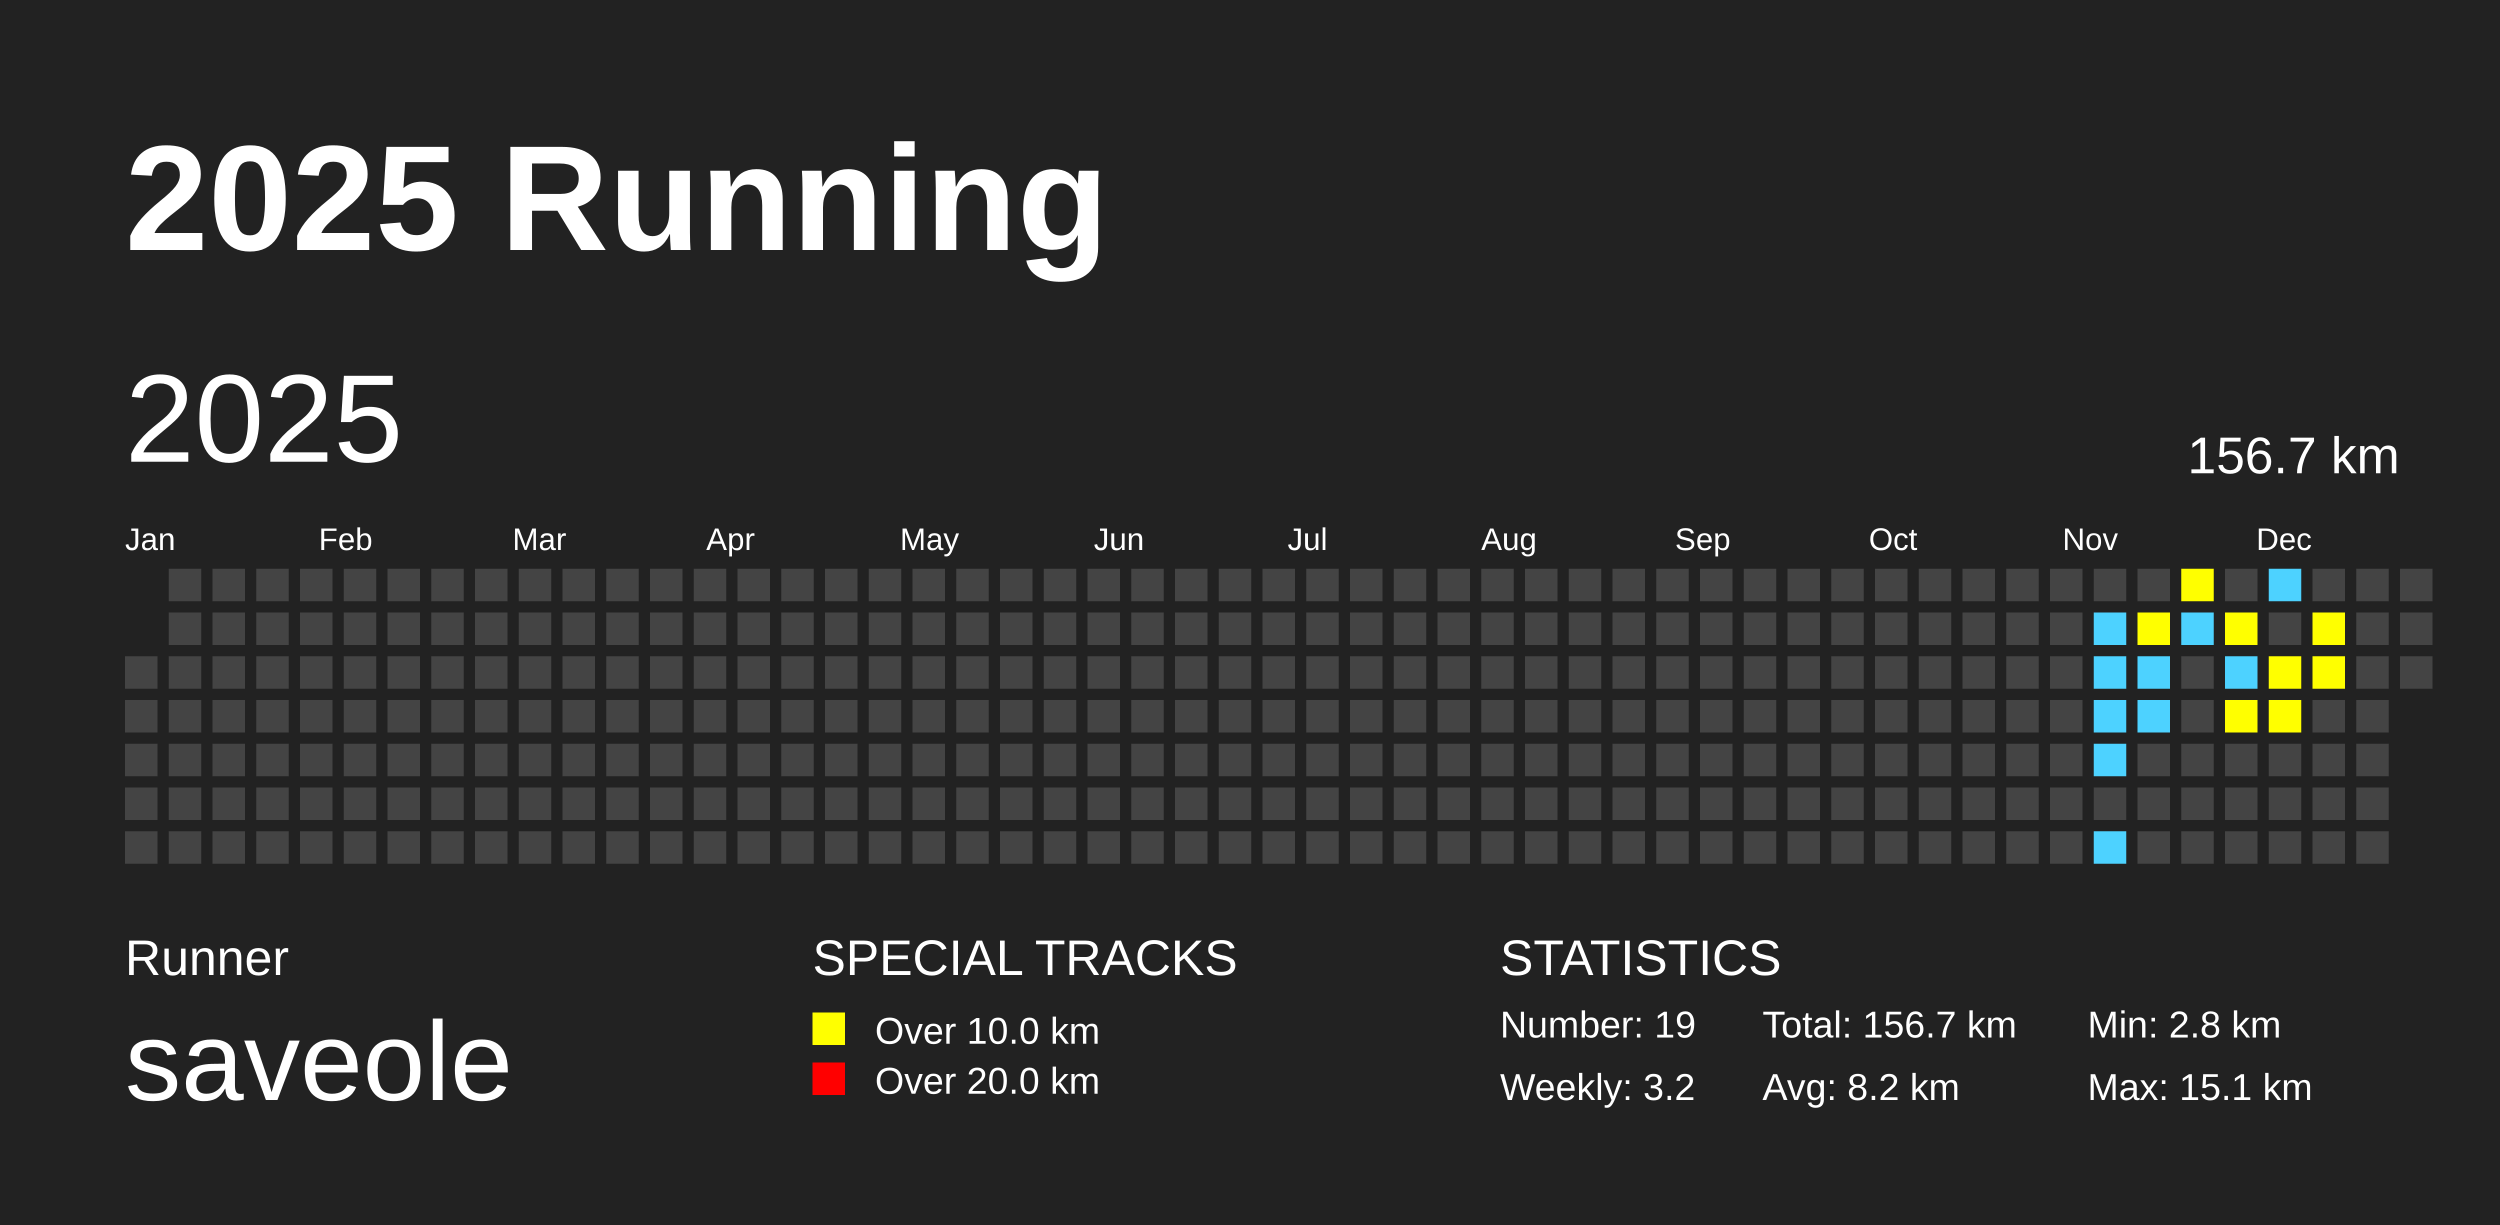
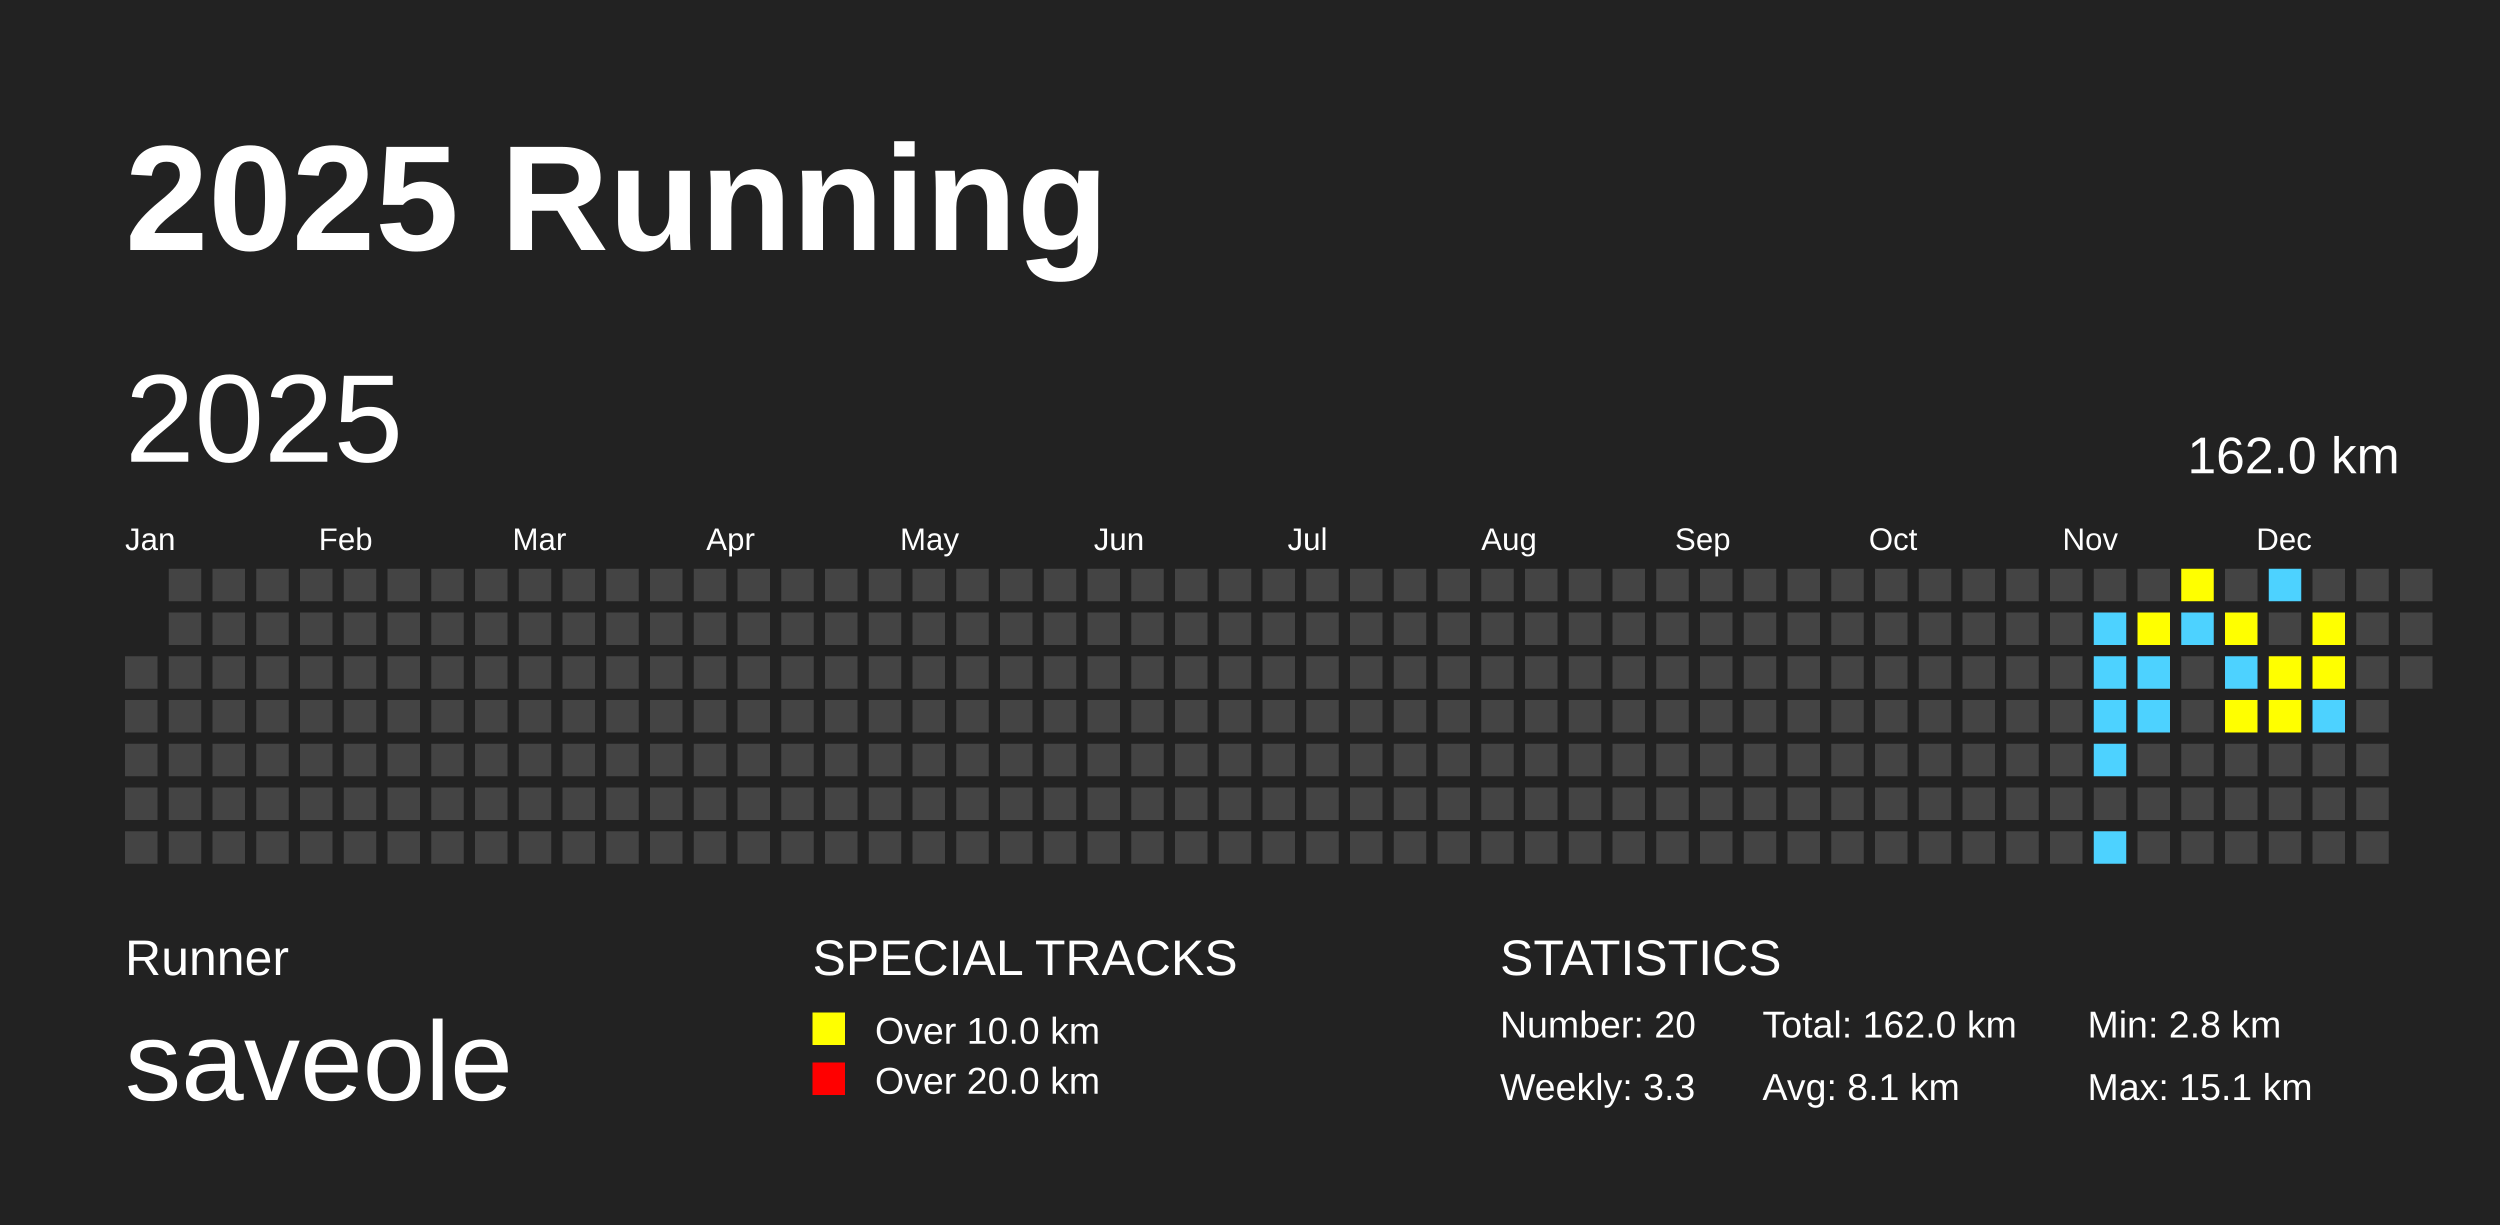
<svg xmlns="http://www.w3.org/2000/svg" baseProfile="full" height="98mm" version="1.1" viewBox="0,0,200,98" width="200mm">
  <defs />
  <rect fill="#222222" height="98" width="200" x="0" y="0" />
  <text fill="#FFFFFF" style="font-size:12px; font-family:Arial; font-weight:bold;" x="10" y="20">2025 Running</text>
  <text fill="#FFFFFF" style="font-size:4px; font-family:Arial" x="10" y="78">Runner</text>
  <text fill="#FFFFFF" style="font-size:9px; font-family:Arial" x="10" y="88">saveole</text>
  <text fill="#FFFFFF" style="font-size:4px; font-family:Arial" x="65" y="78">SPECIAL TRACKS</text>
  <rect fill="yellow" height="2.6" width="2.6" x="65" y="81" />
  <text fill="#FFFFFF" style="font-size:3px; font-family:Arial" x="70" y="83.5">Over 10.0 km</text>
  <rect fill="red" height="2.6" width="2.6" x="65" y="85" />
  <text fill="#FFFFFF" style="font-size:3px; font-family:Arial" x="70" y="87.5">Over 20.0 km</text>
  <text fill="#FFFFFF" style="font-size:4px; font-family:Arial" x="120" y="78">STATISTICS</text>
-   <text fill="#FFFFFF" style="font-size:3px; font-family:Arial" x="120" y="83">Number: 19</text>
-   <text fill="#FFFFFF" style="font-size:3px; font-family:Arial" x="120" y="88">Weekly: 3.2</text>
-   <text fill="#FFFFFF" style="font-size:3px; font-family:Arial" x="141" y="83">Total: 156.7 km</text>
-   <text fill="#FFFFFF" style="font-size:3px; font-family:Arial" x="141" y="88">Avg: 8.2 km</text>
+   <text fill="#FFFFFF" style="font-size:3px; font-family:Arial" x="120" y="83">Number: 20</text>
+   <text fill="#FFFFFF" style="font-size:3px; font-family:Arial" x="120" y="88">Weekly: 3.3</text>
+   <text fill="#FFFFFF" style="font-size:3px; font-family:Arial" x="141" y="83">Total: 162.0 km</text>
+   <text fill="#FFFFFF" style="font-size:3px; font-family:Arial" x="141" y="88">Avg: 8.1 km</text>
  <text fill="#FFFFFF" style="font-size:3px; font-family:Arial" x="167" y="83">Min: 2.8 km</text>
  <text fill="#FFFFFF" style="font-size:3px; font-family:Arial" x="167" y="88">Max: 15.1 km</text>
  <text dominant-baseline="hanging" fill="#FFFFFF" style="font-size:10.0px; font-family:Arial;" x="10" y="30">2025</text>
-   <text dominant-baseline="hanging" fill="#FFFFFF" style="font-size:4.125px; font-family:Arial;" x="175" y="35">156.7 km</text>
+   <text dominant-baseline="hanging" fill="#FFFFFF" style="font-size:4.125px; font-family:Arial;" x="175" y="35">162.0 km</text>
  <text fill="#FFFFFF" style="font-size:2.5px; font-family:Arial" x="10.0" y="44">Jan</text>
  <text fill="#FFFFFF" style="font-size:2.5px; font-family:Arial" x="25.5" y="44">Feb</text>
  <text fill="#FFFFFF" style="font-size:2.5px; font-family:Arial" x="41.0" y="44">Mar</text>
  <text fill="#FFFFFF" style="font-size:2.5px; font-family:Arial" x="56.5" y="44">Apr</text>
  <text fill="#FFFFFF" style="font-size:2.5px; font-family:Arial" x="72.0" y="44">May</text>
  <text fill="#FFFFFF" style="font-size:2.5px; font-family:Arial" x="87.5" y="44">Jun</text>
  <text fill="#FFFFFF" style="font-size:2.5px; font-family:Arial" x="103.0" y="44">Jul</text>
  <text fill="#FFFFFF" style="font-size:2.5px; font-family:Arial" x="118.5" y="44">Aug</text>
  <text fill="#FFFFFF" style="font-size:2.5px; font-family:Arial" x="134.0" y="44">Sep</text>
  <text fill="#FFFFFF" style="font-size:2.5px; font-family:Arial" x="149.5" y="44">Oct</text>
  <text fill="#FFFFFF" style="font-size:2.5px; font-family:Arial" x="165.0" y="44">Nov</text>
  <text fill="#FFFFFF" style="font-size:2.5px; font-family:Arial" x="180.5" y="44">Dec</text>
  <rect fill="#444444" height="2.6" width="2.6" x="10.0" y="52.5" />
  <rect fill="#444444" height="2.6" width="2.6" x="10.0" y="56.0" />
  <rect fill="#444444" height="2.6" width="2.6" x="10.0" y="59.5" />
  <rect fill="#444444" height="2.6" width="2.6" x="10.0" y="63.0" />
  <rect fill="#444444" height="2.6" width="2.6" x="10.0" y="66.5" />
  <rect fill="#444444" height="2.6" width="2.6" x="13.5" y="45.5" />
  <rect fill="#444444" height="2.6" width="2.6" x="13.5" y="49.0" />
  <rect fill="#444444" height="2.6" width="2.6" x="13.5" y="52.5" />
  <rect fill="#444444" height="2.6" width="2.6" x="13.5" y="56.0" />
  <rect fill="#444444" height="2.6" width="2.6" x="13.5" y="59.5" />
  <rect fill="#444444" height="2.6" width="2.6" x="13.5" y="63.0" />
  <rect fill="#444444" height="2.6" width="2.6" x="13.5" y="66.5" />
  <rect fill="#444444" height="2.6" width="2.6" x="17.0" y="45.5" />
  <rect fill="#444444" height="2.6" width="2.6" x="17.0" y="49.0" />
  <rect fill="#444444" height="2.6" width="2.6" x="17.0" y="52.5" />
  <rect fill="#444444" height="2.6" width="2.6" x="17.0" y="56.0" />
  <rect fill="#444444" height="2.6" width="2.6" x="17.0" y="59.5" />
  <rect fill="#444444" height="2.6" width="2.6" x="17.0" y="63.0" />
  <rect fill="#444444" height="2.6" width="2.6" x="17.0" y="66.5" />
  <rect fill="#444444" height="2.6" width="2.6" x="20.5" y="45.5" />
  <rect fill="#444444" height="2.6" width="2.6" x="20.5" y="49.0" />
  <rect fill="#444444" height="2.6" width="2.6" x="20.5" y="52.5" />
  <rect fill="#444444" height="2.6" width="2.6" x="20.5" y="56.0" />
  <rect fill="#444444" height="2.6" width="2.6" x="20.5" y="59.5" />
  <rect fill="#444444" height="2.6" width="2.6" x="20.5" y="63.0" />
  <rect fill="#444444" height="2.6" width="2.6" x="20.5" y="66.5" />
  <rect fill="#444444" height="2.6" width="2.6" x="24.0" y="45.5" />
  <rect fill="#444444" height="2.6" width="2.6" x="24.0" y="49.0" />
  <rect fill="#444444" height="2.6" width="2.6" x="24.0" y="52.5" />
  <rect fill="#444444" height="2.6" width="2.6" x="24.0" y="56.0" />
  <rect fill="#444444" height="2.6" width="2.6" x="24.0" y="59.5" />
  <rect fill="#444444" height="2.6" width="2.6" x="24.0" y="63.0" />
  <rect fill="#444444" height="2.6" width="2.6" x="24.0" y="66.5" />
  <rect fill="#444444" height="2.6" width="2.6" x="27.5" y="45.5" />
  <rect fill="#444444" height="2.6" width="2.6" x="27.5" y="49.0" />
  <rect fill="#444444" height="2.6" width="2.6" x="27.5" y="52.5" />
  <rect fill="#444444" height="2.6" width="2.6" x="27.5" y="56.0" />
  <rect fill="#444444" height="2.6" width="2.6" x="27.5" y="59.5" />
  <rect fill="#444444" height="2.6" width="2.6" x="27.5" y="63.0" />
  <rect fill="#444444" height="2.6" width="2.6" x="27.5" y="66.5" />
  <rect fill="#444444" height="2.6" width="2.6" x="31.0" y="45.5" />
  <rect fill="#444444" height="2.6" width="2.6" x="31.0" y="49.0" />
  <rect fill="#444444" height="2.6" width="2.6" x="31.0" y="52.5" />
  <rect fill="#444444" height="2.6" width="2.6" x="31.0" y="56.0" />
  <rect fill="#444444" height="2.6" width="2.6" x="31.0" y="59.5" />
  <rect fill="#444444" height="2.6" width="2.6" x="31.0" y="63.0" />
  <rect fill="#444444" height="2.6" width="2.6" x="31.0" y="66.5" />
  <rect fill="#444444" height="2.6" width="2.6" x="34.5" y="45.5" />
  <rect fill="#444444" height="2.6" width="2.6" x="34.5" y="49.0" />
  <rect fill="#444444" height="2.6" width="2.6" x="34.5" y="52.5" />
  <rect fill="#444444" height="2.6" width="2.6" x="34.5" y="56.0" />
  <rect fill="#444444" height="2.6" width="2.6" x="34.5" y="59.5" />
  <rect fill="#444444" height="2.6" width="2.6" x="34.5" y="63.0" />
  <rect fill="#444444" height="2.6" width="2.6" x="34.5" y="66.5" />
  <rect fill="#444444" height="2.6" width="2.6" x="38.0" y="45.5" />
  <rect fill="#444444" height="2.6" width="2.6" x="38.0" y="49.0" />
  <rect fill="#444444" height="2.6" width="2.6" x="38.0" y="52.5" />
  <rect fill="#444444" height="2.6" width="2.6" x="38.0" y="56.0" />
  <rect fill="#444444" height="2.6" width="2.6" x="38.0" y="59.5" />
  <rect fill="#444444" height="2.6" width="2.6" x="38.0" y="63.0" />
  <rect fill="#444444" height="2.6" width="2.6" x="38.0" y="66.5" />
  <rect fill="#444444" height="2.6" width="2.6" x="41.5" y="45.5" />
  <rect fill="#444444" height="2.6" width="2.6" x="41.5" y="49.0" />
  <rect fill="#444444" height="2.6" width="2.6" x="41.5" y="52.5" />
  <rect fill="#444444" height="2.6" width="2.6" x="41.5" y="56.0" />
  <rect fill="#444444" height="2.6" width="2.6" x="41.5" y="59.5" />
  <rect fill="#444444" height="2.6" width="2.6" x="41.5" y="63.0" />
  <rect fill="#444444" height="2.6" width="2.6" x="41.5" y="66.5" />
  <rect fill="#444444" height="2.6" width="2.6" x="45.0" y="45.5" />
  <rect fill="#444444" height="2.6" width="2.6" x="45.0" y="49.0" />
  <rect fill="#444444" height="2.6" width="2.6" x="45.0" y="52.5" />
  <rect fill="#444444" height="2.6" width="2.6" x="45.0" y="56.0" />
  <rect fill="#444444" height="2.6" width="2.6" x="45.0" y="59.5" />
  <rect fill="#444444" height="2.6" width="2.6" x="45.0" y="63.0" />
  <rect fill="#444444" height="2.6" width="2.6" x="45.0" y="66.5" />
  <rect fill="#444444" height="2.6" width="2.6" x="48.5" y="45.5" />
  <rect fill="#444444" height="2.6" width="2.6" x="48.5" y="49.0" />
  <rect fill="#444444" height="2.6" width="2.6" x="48.5" y="52.5" />
  <rect fill="#444444" height="2.6" width="2.6" x="48.5" y="56.0" />
  <rect fill="#444444" height="2.6" width="2.6" x="48.5" y="59.5" />
  <rect fill="#444444" height="2.6" width="2.6" x="48.5" y="63.0" />
  <rect fill="#444444" height="2.6" width="2.6" x="48.5" y="66.5" />
  <rect fill="#444444" height="2.6" width="2.6" x="52.0" y="45.5" />
  <rect fill="#444444" height="2.6" width="2.6" x="52.0" y="49.0" />
  <rect fill="#444444" height="2.6" width="2.6" x="52.0" y="52.5" />
  <rect fill="#444444" height="2.6" width="2.6" x="52.0" y="56.0" />
  <rect fill="#444444" height="2.6" width="2.6" x="52.0" y="59.5" />
  <rect fill="#444444" height="2.6" width="2.6" x="52.0" y="63.0" />
  <rect fill="#444444" height="2.6" width="2.6" x="52.0" y="66.5" />
  <rect fill="#444444" height="2.6" width="2.6" x="55.5" y="45.5" />
  <rect fill="#444444" height="2.6" width="2.6" x="55.5" y="49.0" />
  <rect fill="#444444" height="2.6" width="2.6" x="55.5" y="52.5" />
  <rect fill="#444444" height="2.6" width="2.6" x="55.5" y="56.0" />
  <rect fill="#444444" height="2.6" width="2.6" x="55.5" y="59.5" />
  <rect fill="#444444" height="2.6" width="2.6" x="55.5" y="63.0" />
  <rect fill="#444444" height="2.6" width="2.6" x="55.5" y="66.5" />
  <rect fill="#444444" height="2.6" width="2.6" x="59.0" y="45.5" />
  <rect fill="#444444" height="2.6" width="2.6" x="59.0" y="49.0" />
  <rect fill="#444444" height="2.6" width="2.6" x="59.0" y="52.5" />
  <rect fill="#444444" height="2.6" width="2.6" x="59.0" y="56.0" />
  <rect fill="#444444" height="2.6" width="2.6" x="59.0" y="59.5" />
  <rect fill="#444444" height="2.6" width="2.6" x="59.0" y="63.0" />
  <rect fill="#444444" height="2.6" width="2.6" x="59.0" y="66.5" />
  <rect fill="#444444" height="2.6" width="2.6" x="62.5" y="45.5" />
  <rect fill="#444444" height="2.6" width="2.6" x="62.5" y="49.0" />
  <rect fill="#444444" height="2.6" width="2.6" x="62.5" y="52.5" />
  <rect fill="#444444" height="2.6" width="2.6" x="62.5" y="56.0" />
  <rect fill="#444444" height="2.6" width="2.6" x="62.5" y="59.5" />
  <rect fill="#444444" height="2.6" width="2.6" x="62.5" y="63.0" />
  <rect fill="#444444" height="2.6" width="2.6" x="62.5" y="66.5" />
  <rect fill="#444444" height="2.6" width="2.6" x="66.0" y="45.5" />
  <rect fill="#444444" height="2.6" width="2.6" x="66.0" y="49.0" />
  <rect fill="#444444" height="2.6" width="2.6" x="66.0" y="52.5" />
  <rect fill="#444444" height="2.6" width="2.6" x="66.0" y="56.0" />
  <rect fill="#444444" height="2.6" width="2.6" x="66.0" y="59.5" />
  <rect fill="#444444" height="2.6" width="2.6" x="66.0" y="63.0" />
  <rect fill="#444444" height="2.6" width="2.6" x="66.0" y="66.5" />
  <rect fill="#444444" height="2.6" width="2.6" x="69.5" y="45.5" />
  <rect fill="#444444" height="2.6" width="2.6" x="69.5" y="49.0" />
  <rect fill="#444444" height="2.6" width="2.6" x="69.5" y="52.5" />
  <rect fill="#444444" height="2.6" width="2.6" x="69.5" y="56.0" />
  <rect fill="#444444" height="2.6" width="2.6" x="69.5" y="59.5" />
  <rect fill="#444444" height="2.6" width="2.6" x="69.5" y="63.0" />
  <rect fill="#444444" height="2.6" width="2.6" x="69.5" y="66.5" />
  <rect fill="#444444" height="2.6" width="2.6" x="73.0" y="45.5" />
  <rect fill="#444444" height="2.6" width="2.6" x="73.0" y="49.0" />
  <rect fill="#444444" height="2.6" width="2.6" x="73.0" y="52.5" />
  <rect fill="#444444" height="2.6" width="2.6" x="73.0" y="56.0" />
  <rect fill="#444444" height="2.6" width="2.6" x="73.0" y="59.5" />
  <rect fill="#444444" height="2.6" width="2.6" x="73.0" y="63.0" />
  <rect fill="#444444" height="2.6" width="2.6" x="73.0" y="66.5" />
  <rect fill="#444444" height="2.6" width="2.6" x="76.5" y="45.5" />
  <rect fill="#444444" height="2.6" width="2.6" x="76.5" y="49.0" />
  <rect fill="#444444" height="2.6" width="2.6" x="76.5" y="52.5" />
  <rect fill="#444444" height="2.6" width="2.6" x="76.5" y="56.0" />
  <rect fill="#444444" height="2.6" width="2.6" x="76.5" y="59.5" />
  <rect fill="#444444" height="2.6" width="2.6" x="76.5" y="63.0" />
  <rect fill="#444444" height="2.6" width="2.6" x="76.5" y="66.5" />
  <rect fill="#444444" height="2.6" width="2.6" x="80.0" y="45.5" />
  <rect fill="#444444" height="2.6" width="2.6" x="80.0" y="49.0" />
  <rect fill="#444444" height="2.6" width="2.6" x="80.0" y="52.5" />
  <rect fill="#444444" height="2.6" width="2.6" x="80.0" y="56.0" />
  <rect fill="#444444" height="2.6" width="2.6" x="80.0" y="59.5" />
  <rect fill="#444444" height="2.6" width="2.6" x="80.0" y="63.0" />
  <rect fill="#444444" height="2.6" width="2.6" x="80.0" y="66.5" />
  <rect fill="#444444" height="2.6" width="2.6" x="83.5" y="45.5" />
  <rect fill="#444444" height="2.6" width="2.6" x="83.5" y="49.0" />
  <rect fill="#444444" height="2.6" width="2.6" x="83.5" y="52.5" />
  <rect fill="#444444" height="2.6" width="2.6" x="83.5" y="56.0" />
  <rect fill="#444444" height="2.6" width="2.6" x="83.5" y="59.5" />
  <rect fill="#444444" height="2.6" width="2.6" x="83.5" y="63.0" />
  <rect fill="#444444" height="2.6" width="2.6" x="83.5" y="66.5" />
  <rect fill="#444444" height="2.6" width="2.6" x="87.0" y="45.5" />
  <rect fill="#444444" height="2.6" width="2.6" x="87.0" y="49.0" />
  <rect fill="#444444" height="2.6" width="2.6" x="87.0" y="52.5" />
  <rect fill="#444444" height="2.6" width="2.6" x="87.0" y="56.0" />
  <rect fill="#444444" height="2.6" width="2.6" x="87.0" y="59.5" />
  <rect fill="#444444" height="2.6" width="2.6" x="87.0" y="63.0" />
  <rect fill="#444444" height="2.6" width="2.6" x="87.0" y="66.5" />
  <rect fill="#444444" height="2.6" width="2.6" x="90.5" y="45.5" />
  <rect fill="#444444" height="2.6" width="2.6" x="90.5" y="49.0" />
  <rect fill="#444444" height="2.6" width="2.6" x="90.5" y="52.5" />
  <rect fill="#444444" height="2.6" width="2.6" x="90.5" y="56.0" />
  <rect fill="#444444" height="2.6" width="2.6" x="90.5" y="59.5" />
  <rect fill="#444444" height="2.6" width="2.6" x="90.5" y="63.0" />
  <rect fill="#444444" height="2.6" width="2.6" x="90.5" y="66.5" />
  <rect fill="#444444" height="2.6" width="2.6" x="94.0" y="45.5" />
  <rect fill="#444444" height="2.6" width="2.6" x="94.0" y="49.0" />
  <rect fill="#444444" height="2.6" width="2.6" x="94.0" y="52.5" />
  <rect fill="#444444" height="2.6" width="2.6" x="94.0" y="56.0" />
  <rect fill="#444444" height="2.6" width="2.6" x="94.0" y="59.5" />
  <rect fill="#444444" height="2.6" width="2.6" x="94.0" y="63.0" />
  <rect fill="#444444" height="2.6" width="2.6" x="94.0" y="66.5" />
  <rect fill="#444444" height="2.6" width="2.6" x="97.5" y="45.5" />
  <rect fill="#444444" height="2.6" width="2.6" x="97.5" y="49.0" />
  <rect fill="#444444" height="2.6" width="2.6" x="97.5" y="52.5" />
  <rect fill="#444444" height="2.6" width="2.6" x="97.5" y="56.0" />
  <rect fill="#444444" height="2.6" width="2.6" x="97.5" y="59.5" />
  <rect fill="#444444" height="2.6" width="2.6" x="97.5" y="63.0" />
  <rect fill="#444444" height="2.6" width="2.6" x="97.5" y="66.5" />
  <rect fill="#444444" height="2.6" width="2.6" x="101.0" y="45.5" />
  <rect fill="#444444" height="2.6" width="2.6" x="101.0" y="49.0" />
  <rect fill="#444444" height="2.6" width="2.6" x="101.0" y="52.5" />
  <rect fill="#444444" height="2.6" width="2.6" x="101.0" y="56.0" />
  <rect fill="#444444" height="2.6" width="2.6" x="101.0" y="59.5" />
  <rect fill="#444444" height="2.6" width="2.6" x="101.0" y="63.0" />
  <rect fill="#444444" height="2.6" width="2.6" x="101.0" y="66.5" />
  <rect fill="#444444" height="2.6" width="2.6" x="104.5" y="45.5" />
  <rect fill="#444444" height="2.6" width="2.6" x="104.5" y="49.0" />
  <rect fill="#444444" height="2.6" width="2.6" x="104.5" y="52.5" />
  <rect fill="#444444" height="2.6" width="2.6" x="104.5" y="56.0" />
  <rect fill="#444444" height="2.6" width="2.6" x="104.5" y="59.5" />
  <rect fill="#444444" height="2.6" width="2.6" x="104.5" y="63.0" />
  <rect fill="#444444" height="2.6" width="2.6" x="104.5" y="66.5" />
  <rect fill="#444444" height="2.6" width="2.6" x="108.0" y="45.5" />
  <rect fill="#444444" height="2.6" width="2.6" x="108.0" y="49.0" />
  <rect fill="#444444" height="2.6" width="2.6" x="108.0" y="52.5" />
  <rect fill="#444444" height="2.6" width="2.6" x="108.0" y="56.0" />
  <rect fill="#444444" height="2.6" width="2.6" x="108.0" y="59.5" />
  <rect fill="#444444" height="2.6" width="2.6" x="108.0" y="63.0" />
  <rect fill="#444444" height="2.6" width="2.6" x="108.0" y="66.5" />
  <rect fill="#444444" height="2.6" width="2.6" x="111.5" y="45.5" />
  <rect fill="#444444" height="2.6" width="2.6" x="111.5" y="49.0" />
  <rect fill="#444444" height="2.6" width="2.6" x="111.5" y="52.5" />
  <rect fill="#444444" height="2.6" width="2.6" x="111.5" y="56.0" />
  <rect fill="#444444" height="2.6" width="2.6" x="111.5" y="59.5" />
  <rect fill="#444444" height="2.6" width="2.6" x="111.5" y="63.0" />
  <rect fill="#444444" height="2.6" width="2.6" x="111.5" y="66.5" />
  <rect fill="#444444" height="2.6" width="2.6" x="115.0" y="45.5" />
  <rect fill="#444444" height="2.6" width="2.6" x="115.0" y="49.0" />
  <rect fill="#444444" height="2.6" width="2.6" x="115.0" y="52.5" />
  <rect fill="#444444" height="2.6" width="2.6" x="115.0" y="56.0" />
  <rect fill="#444444" height="2.6" width="2.6" x="115.0" y="59.5" />
  <rect fill="#444444" height="2.6" width="2.6" x="115.0" y="63.0" />
  <rect fill="#444444" height="2.6" width="2.6" x="115.0" y="66.5" />
  <rect fill="#444444" height="2.6" width="2.6" x="118.5" y="45.5" />
  <rect fill="#444444" height="2.6" width="2.6" x="118.5" y="49.0" />
  <rect fill="#444444" height="2.6" width="2.6" x="118.5" y="52.5" />
  <rect fill="#444444" height="2.6" width="2.6" x="118.5" y="56.0" />
  <rect fill="#444444" height="2.6" width="2.6" x="118.5" y="59.5" />
  <rect fill="#444444" height="2.6" width="2.6" x="118.5" y="63.0" />
  <rect fill="#444444" height="2.6" width="2.6" x="118.5" y="66.5" />
  <rect fill="#444444" height="2.6" width="2.6" x="122.0" y="45.5" />
  <rect fill="#444444" height="2.6" width="2.6" x="122.0" y="49.0" />
  <rect fill="#444444" height="2.6" width="2.6" x="122.0" y="52.5" />
  <rect fill="#444444" height="2.6" width="2.6" x="122.0" y="56.0" />
  <rect fill="#444444" height="2.6" width="2.6" x="122.0" y="59.5" />
  <rect fill="#444444" height="2.6" width="2.6" x="122.0" y="63.0" />
  <rect fill="#444444" height="2.6" width="2.6" x="122.0" y="66.5" />
  <rect fill="#444444" height="2.6" width="2.6" x="125.5" y="45.5" />
  <rect fill="#444444" height="2.6" width="2.6" x="125.5" y="49.0" />
  <rect fill="#444444" height="2.6" width="2.6" x="125.5" y="52.5" />
  <rect fill="#444444" height="2.6" width="2.6" x="125.5" y="56.0" />
  <rect fill="#444444" height="2.6" width="2.6" x="125.5" y="59.5" />
  <rect fill="#444444" height="2.6" width="2.6" x="125.5" y="63.0" />
  <rect fill="#444444" height="2.6" width="2.6" x="125.5" y="66.5" />
  <rect fill="#444444" height="2.6" width="2.6" x="129.0" y="45.5" />
  <rect fill="#444444" height="2.6" width="2.6" x="129.0" y="49.0" />
  <rect fill="#444444" height="2.6" width="2.6" x="129.0" y="52.5" />
  <rect fill="#444444" height="2.6" width="2.6" x="129.0" y="56.0" />
  <rect fill="#444444" height="2.6" width="2.6" x="129.0" y="59.5" />
  <rect fill="#444444" height="2.6" width="2.6" x="129.0" y="63.0" />
  <rect fill="#444444" height="2.6" width="2.6" x="129.0" y="66.5" />
  <rect fill="#444444" height="2.6" width="2.6" x="132.5" y="45.5" />
  <rect fill="#444444" height="2.6" width="2.6" x="132.5" y="49.0" />
  <rect fill="#444444" height="2.6" width="2.6" x="132.5" y="52.5" />
  <rect fill="#444444" height="2.6" width="2.6" x="132.5" y="56.0" />
  <rect fill="#444444" height="2.6" width="2.6" x="132.5" y="59.5" />
  <rect fill="#444444" height="2.6" width="2.6" x="132.5" y="63.0" />
  <rect fill="#444444" height="2.6" width="2.6" x="132.5" y="66.5" />
  <rect fill="#444444" height="2.6" width="2.6" x="136.0" y="45.5" />
  <rect fill="#444444" height="2.6" width="2.6" x="136.0" y="49.0" />
  <rect fill="#444444" height="2.6" width="2.6" x="136.0" y="52.5" />
  <rect fill="#444444" height="2.6" width="2.6" x="136.0" y="56.0" />
  <rect fill="#444444" height="2.6" width="2.6" x="136.0" y="59.5" />
  <rect fill="#444444" height="2.6" width="2.6" x="136.0" y="63.0" />
  <rect fill="#444444" height="2.6" width="2.6" x="136.0" y="66.5" />
  <rect fill="#444444" height="2.6" width="2.6" x="139.5" y="45.5" />
  <rect fill="#444444" height="2.6" width="2.6" x="139.5" y="49.0" />
  <rect fill="#444444" height="2.6" width="2.6" x="139.5" y="52.5" />
  <rect fill="#444444" height="2.6" width="2.6" x="139.5" y="56.0" />
  <rect fill="#444444" height="2.6" width="2.6" x="139.5" y="59.5" />
  <rect fill="#444444" height="2.6" width="2.6" x="139.5" y="63.0" />
  <rect fill="#444444" height="2.6" width="2.6" x="139.5" y="66.5" />
  <rect fill="#444444" height="2.6" width="2.6" x="143.0" y="45.5" />
  <rect fill="#444444" height="2.6" width="2.6" x="143.0" y="49.0" />
  <rect fill="#444444" height="2.6" width="2.6" x="143.0" y="52.5" />
  <rect fill="#444444" height="2.6" width="2.6" x="143.0" y="56.0" />
  <rect fill="#444444" height="2.6" width="2.6" x="143.0" y="59.5" />
  <rect fill="#444444" height="2.6" width="2.6" x="143.0" y="63.0" />
  <rect fill="#444444" height="2.6" width="2.6" x="143.0" y="66.5" />
  <rect fill="#444444" height="2.6" width="2.6" x="146.5" y="45.5" />
  <rect fill="#444444" height="2.6" width="2.6" x="146.5" y="49.0" />
  <rect fill="#444444" height="2.6" width="2.6" x="146.5" y="52.5" />
  <rect fill="#444444" height="2.6" width="2.6" x="146.5" y="56.0" />
  <rect fill="#444444" height="2.6" width="2.6" x="146.5" y="59.5" />
  <rect fill="#444444" height="2.6" width="2.6" x="146.5" y="63.0" />
  <rect fill="#444444" height="2.6" width="2.6" x="146.5" y="66.5" />
  <rect fill="#444444" height="2.6" width="2.6" x="150.0" y="45.5" />
  <rect fill="#444444" height="2.6" width="2.6" x="150.0" y="49.0" />
  <rect fill="#444444" height="2.6" width="2.6" x="150.0" y="52.5" />
  <rect fill="#444444" height="2.6" width="2.6" x="150.0" y="56.0" />
  <rect fill="#444444" height="2.6" width="2.6" x="150.0" y="59.5" />
  <rect fill="#444444" height="2.6" width="2.6" x="150.0" y="63.0" />
  <rect fill="#444444" height="2.6" width="2.6" x="150.0" y="66.5" />
  <rect fill="#444444" height="2.6" width="2.6" x="153.5" y="45.5" />
  <rect fill="#444444" height="2.6" width="2.6" x="153.5" y="49.0" />
  <rect fill="#444444" height="2.6" width="2.6" x="153.5" y="52.5" />
  <rect fill="#444444" height="2.6" width="2.6" x="153.5" y="56.0" />
  <rect fill="#444444" height="2.6" width="2.6" x="153.5" y="59.5" />
  <rect fill="#444444" height="2.6" width="2.6" x="153.5" y="63.0" />
  <rect fill="#444444" height="2.6" width="2.6" x="153.5" y="66.5" />
  <rect fill="#444444" height="2.6" width="2.6" x="157.0" y="45.5" />
  <rect fill="#444444" height="2.6" width="2.6" x="157.0" y="49.0" />
  <rect fill="#444444" height="2.6" width="2.6" x="157.0" y="52.5" />
  <rect fill="#444444" height="2.6" width="2.6" x="157.0" y="56.0" />
  <rect fill="#444444" height="2.6" width="2.6" x="157.0" y="59.5" />
  <rect fill="#444444" height="2.6" width="2.6" x="157.0" y="63.0" />
  <rect fill="#444444" height="2.6" width="2.6" x="157.0" y="66.5" />
  <rect fill="#444444" height="2.6" width="2.6" x="160.5" y="45.5" />
  <rect fill="#444444" height="2.6" width="2.6" x="160.5" y="49.0" />
  <rect fill="#444444" height="2.6" width="2.6" x="160.5" y="52.5" />
  <rect fill="#444444" height="2.6" width="2.6" x="160.5" y="56.0" />
  <rect fill="#444444" height="2.6" width="2.6" x="160.5" y="59.5" />
  <rect fill="#444444" height="2.6" width="2.6" x="160.5" y="63.0" />
  <rect fill="#444444" height="2.6" width="2.6" x="160.5" y="66.5" />
  <rect fill="#444444" height="2.6" width="2.6" x="164.0" y="45.5" />
  <rect fill="#444444" height="2.6" width="2.6" x="164.0" y="49.0" />
  <rect fill="#444444" height="2.6" width="2.6" x="164.0" y="52.5" />
  <rect fill="#444444" height="2.6" width="2.6" x="164.0" y="56.0" />
  <rect fill="#444444" height="2.6" width="2.6" x="164.0" y="59.5" />
  <rect fill="#444444" height="2.6" width="2.6" x="164.0" y="63.0" />
  <rect fill="#444444" height="2.6" width="2.6" x="164.0" y="66.5" />
  <rect fill="#444444" height="2.6" width="2.6" x="167.5" y="45.5" />
  <rect fill="#4DD2FF" height="2.6" width="2.6" x="167.5" y="49.0" />
  <rect fill="#4DD2FF" height="2.6" width="2.6" x="167.5" y="52.5" />
  <rect fill="#4DD2FF" height="2.6" width="2.6" x="167.5" y="56.0" />
  <rect fill="#4DD2FF" height="2.6" width="2.6" x="167.5" y="59.5" />
  <rect fill="#444444" height="2.6" width="2.6" x="167.5" y="63.0" />
  <rect fill="#4DD2FF" height="2.6" width="2.6" x="167.5" y="66.5" />
  <rect fill="#444444" height="2.6" width="2.6" x="171.0" y="45.5" />
  <rect fill="yellow" height="2.6" width="2.6" x="171.0" y="49.0" />
  <rect fill="#4DD2FF" height="2.6" width="2.6" x="171.0" y="52.5" />
  <rect fill="#4DD2FF" height="2.6" width="2.6" x="171.0" y="56.0" />
  <rect fill="#444444" height="2.6" width="2.6" x="171.0" y="59.5" />
  <rect fill="#444444" height="2.6" width="2.6" x="171.0" y="63.0" />
  <rect fill="#444444" height="2.6" width="2.6" x="171.0" y="66.5" />
  <rect fill="yellow" height="2.6" width="2.6" x="174.5" y="45.5" />
  <rect fill="#4DD2FF" height="2.6" width="2.6" x="174.5" y="49.0" />
  <rect fill="#444444" height="2.6" width="2.6" x="174.5" y="52.5" />
  <rect fill="#444444" height="2.6" width="2.6" x="174.5" y="56.0" />
  <rect fill="#444444" height="2.6" width="2.6" x="174.5" y="59.5" />
  <rect fill="#444444" height="2.6" width="2.6" x="174.5" y="63.0" />
  <rect fill="#444444" height="2.6" width="2.6" x="174.5" y="66.5" />
  <rect fill="#444444" height="2.6" width="2.6" x="178.0" y="45.5" />
  <rect fill="yellow" height="2.6" width="2.6" x="178.0" y="49.0" />
  <rect fill="#4DD2FF" height="2.6" width="2.6" x="178.0" y="52.5" />
  <rect fill="yellow" height="2.6" width="2.6" x="178.0" y="56.0" />
  <rect fill="#444444" height="2.6" width="2.6" x="178.0" y="59.5" />
  <rect fill="#444444" height="2.6" width="2.6" x="178.0" y="63.0" />
  <rect fill="#444444" height="2.6" width="2.6" x="178.0" y="66.5" />
  <rect fill="#4DD2FF" height="2.6" width="2.6" x="181.5" y="45.5" />
  <rect fill="#444444" height="2.6" width="2.6" x="181.5" y="49.0" />
  <rect fill="yellow" height="2.6" width="2.6" x="181.5" y="52.5" />
  <rect fill="yellow" height="2.6" width="2.6" x="181.5" y="56.0" />
  <rect fill="#444444" height="2.6" width="2.6" x="181.5" y="59.5" />
  <rect fill="#444444" height="2.6" width="2.6" x="181.5" y="63.0" />
  <rect fill="#444444" height="2.6" width="2.6" x="181.5" y="66.5" />
  <rect fill="#444444" height="2.6" width="2.6" x="185.0" y="45.5" />
  <rect fill="yellow" height="2.6" width="2.6" x="185.0" y="49.0" />
  <rect fill="yellow" height="2.6" width="2.6" x="185.0" y="52.5" />
-   <rect fill="#444444" height="2.6" width="2.6" x="185.0" y="56.0" />
+   <rect fill="#4DD2FF" height="2.6" width="2.6" x="185.0" y="56.0" />
  <rect fill="#444444" height="2.6" width="2.6" x="185.0" y="59.5" />
  <rect fill="#444444" height="2.6" width="2.6" x="185.0" y="63.0" />
  <rect fill="#444444" height="2.6" width="2.6" x="185.0" y="66.5" />
  <rect fill="#444444" height="2.6" width="2.6" x="188.5" y="45.5" />
  <rect fill="#444444" height="2.6" width="2.6" x="188.5" y="49.0" />
  <rect fill="#444444" height="2.6" width="2.6" x="188.5" y="52.5" />
  <rect fill="#444444" height="2.6" width="2.6" x="188.5" y="56.0" />
  <rect fill="#444444" height="2.6" width="2.6" x="188.5" y="59.5" />
  <rect fill="#444444" height="2.6" width="2.6" x="188.5" y="63.0" />
  <rect fill="#444444" height="2.6" width="2.6" x="188.5" y="66.5" />
  <rect fill="#444444" height="2.6" width="2.6" x="192.0" y="45.5" />
  <rect fill="#444444" height="2.6" width="2.6" x="192.0" y="49.0" />
  <rect fill="#444444" height="2.6" width="2.6" x="192.0" y="52.5" />
</svg>
